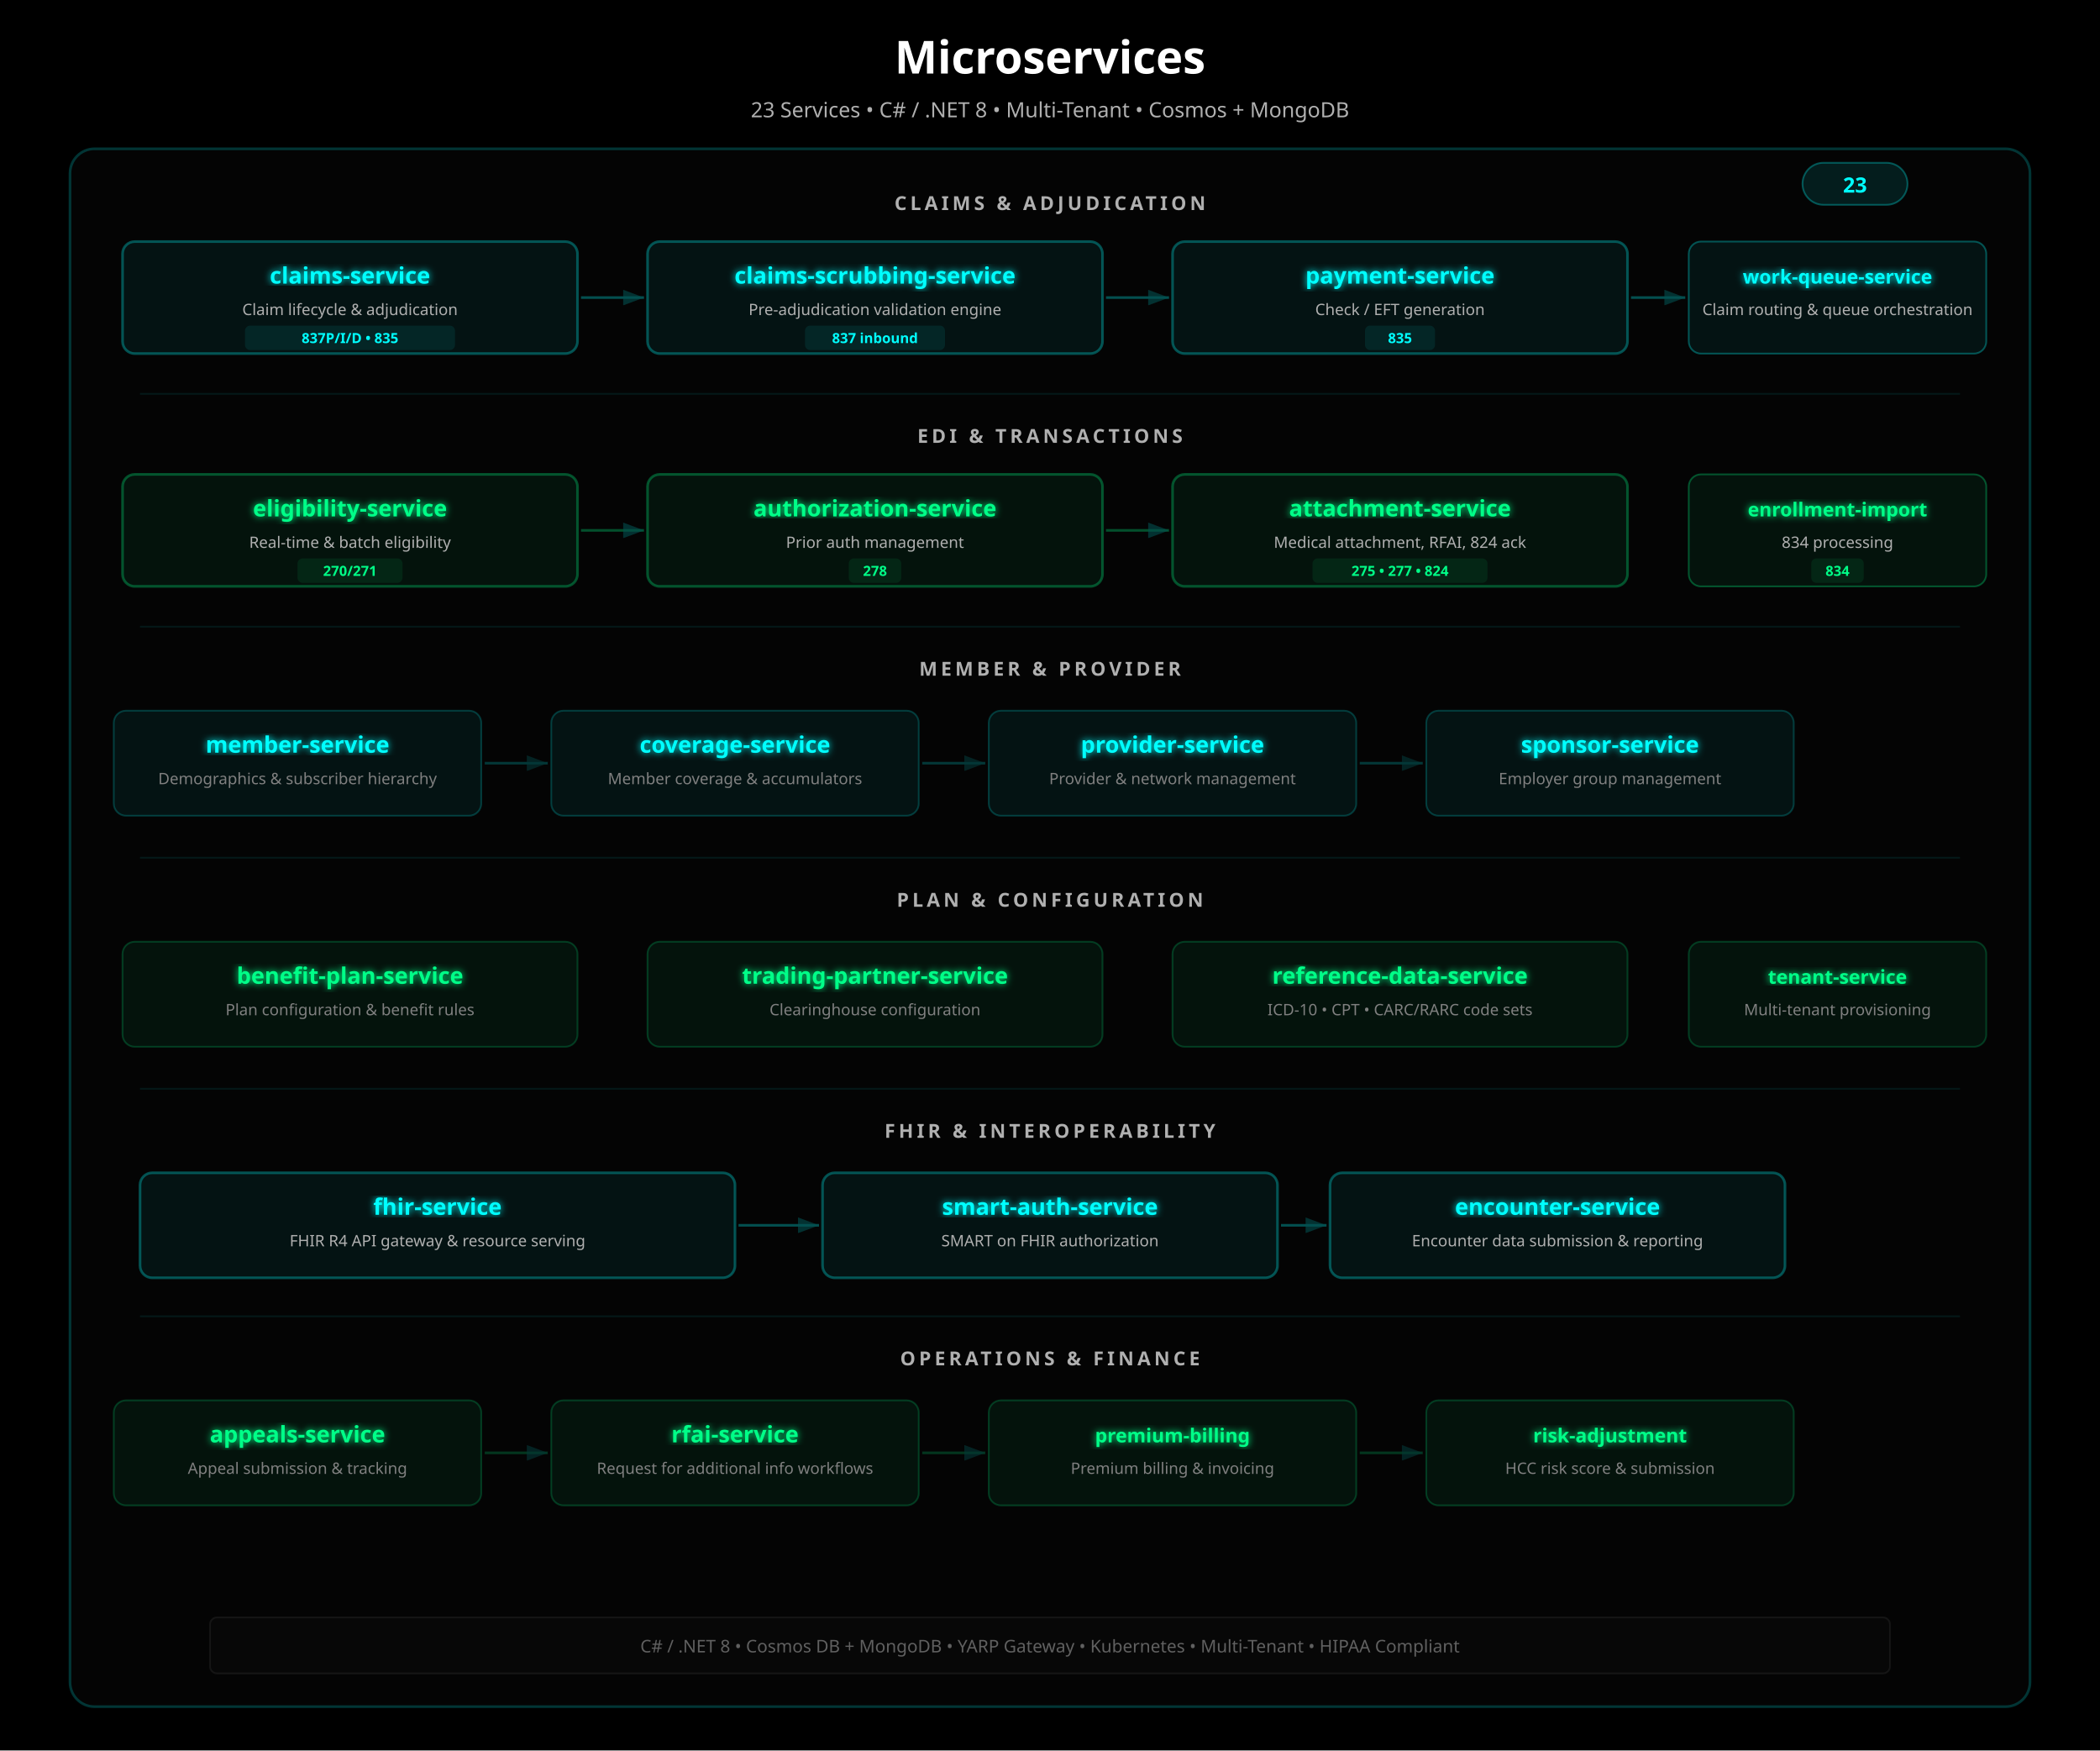
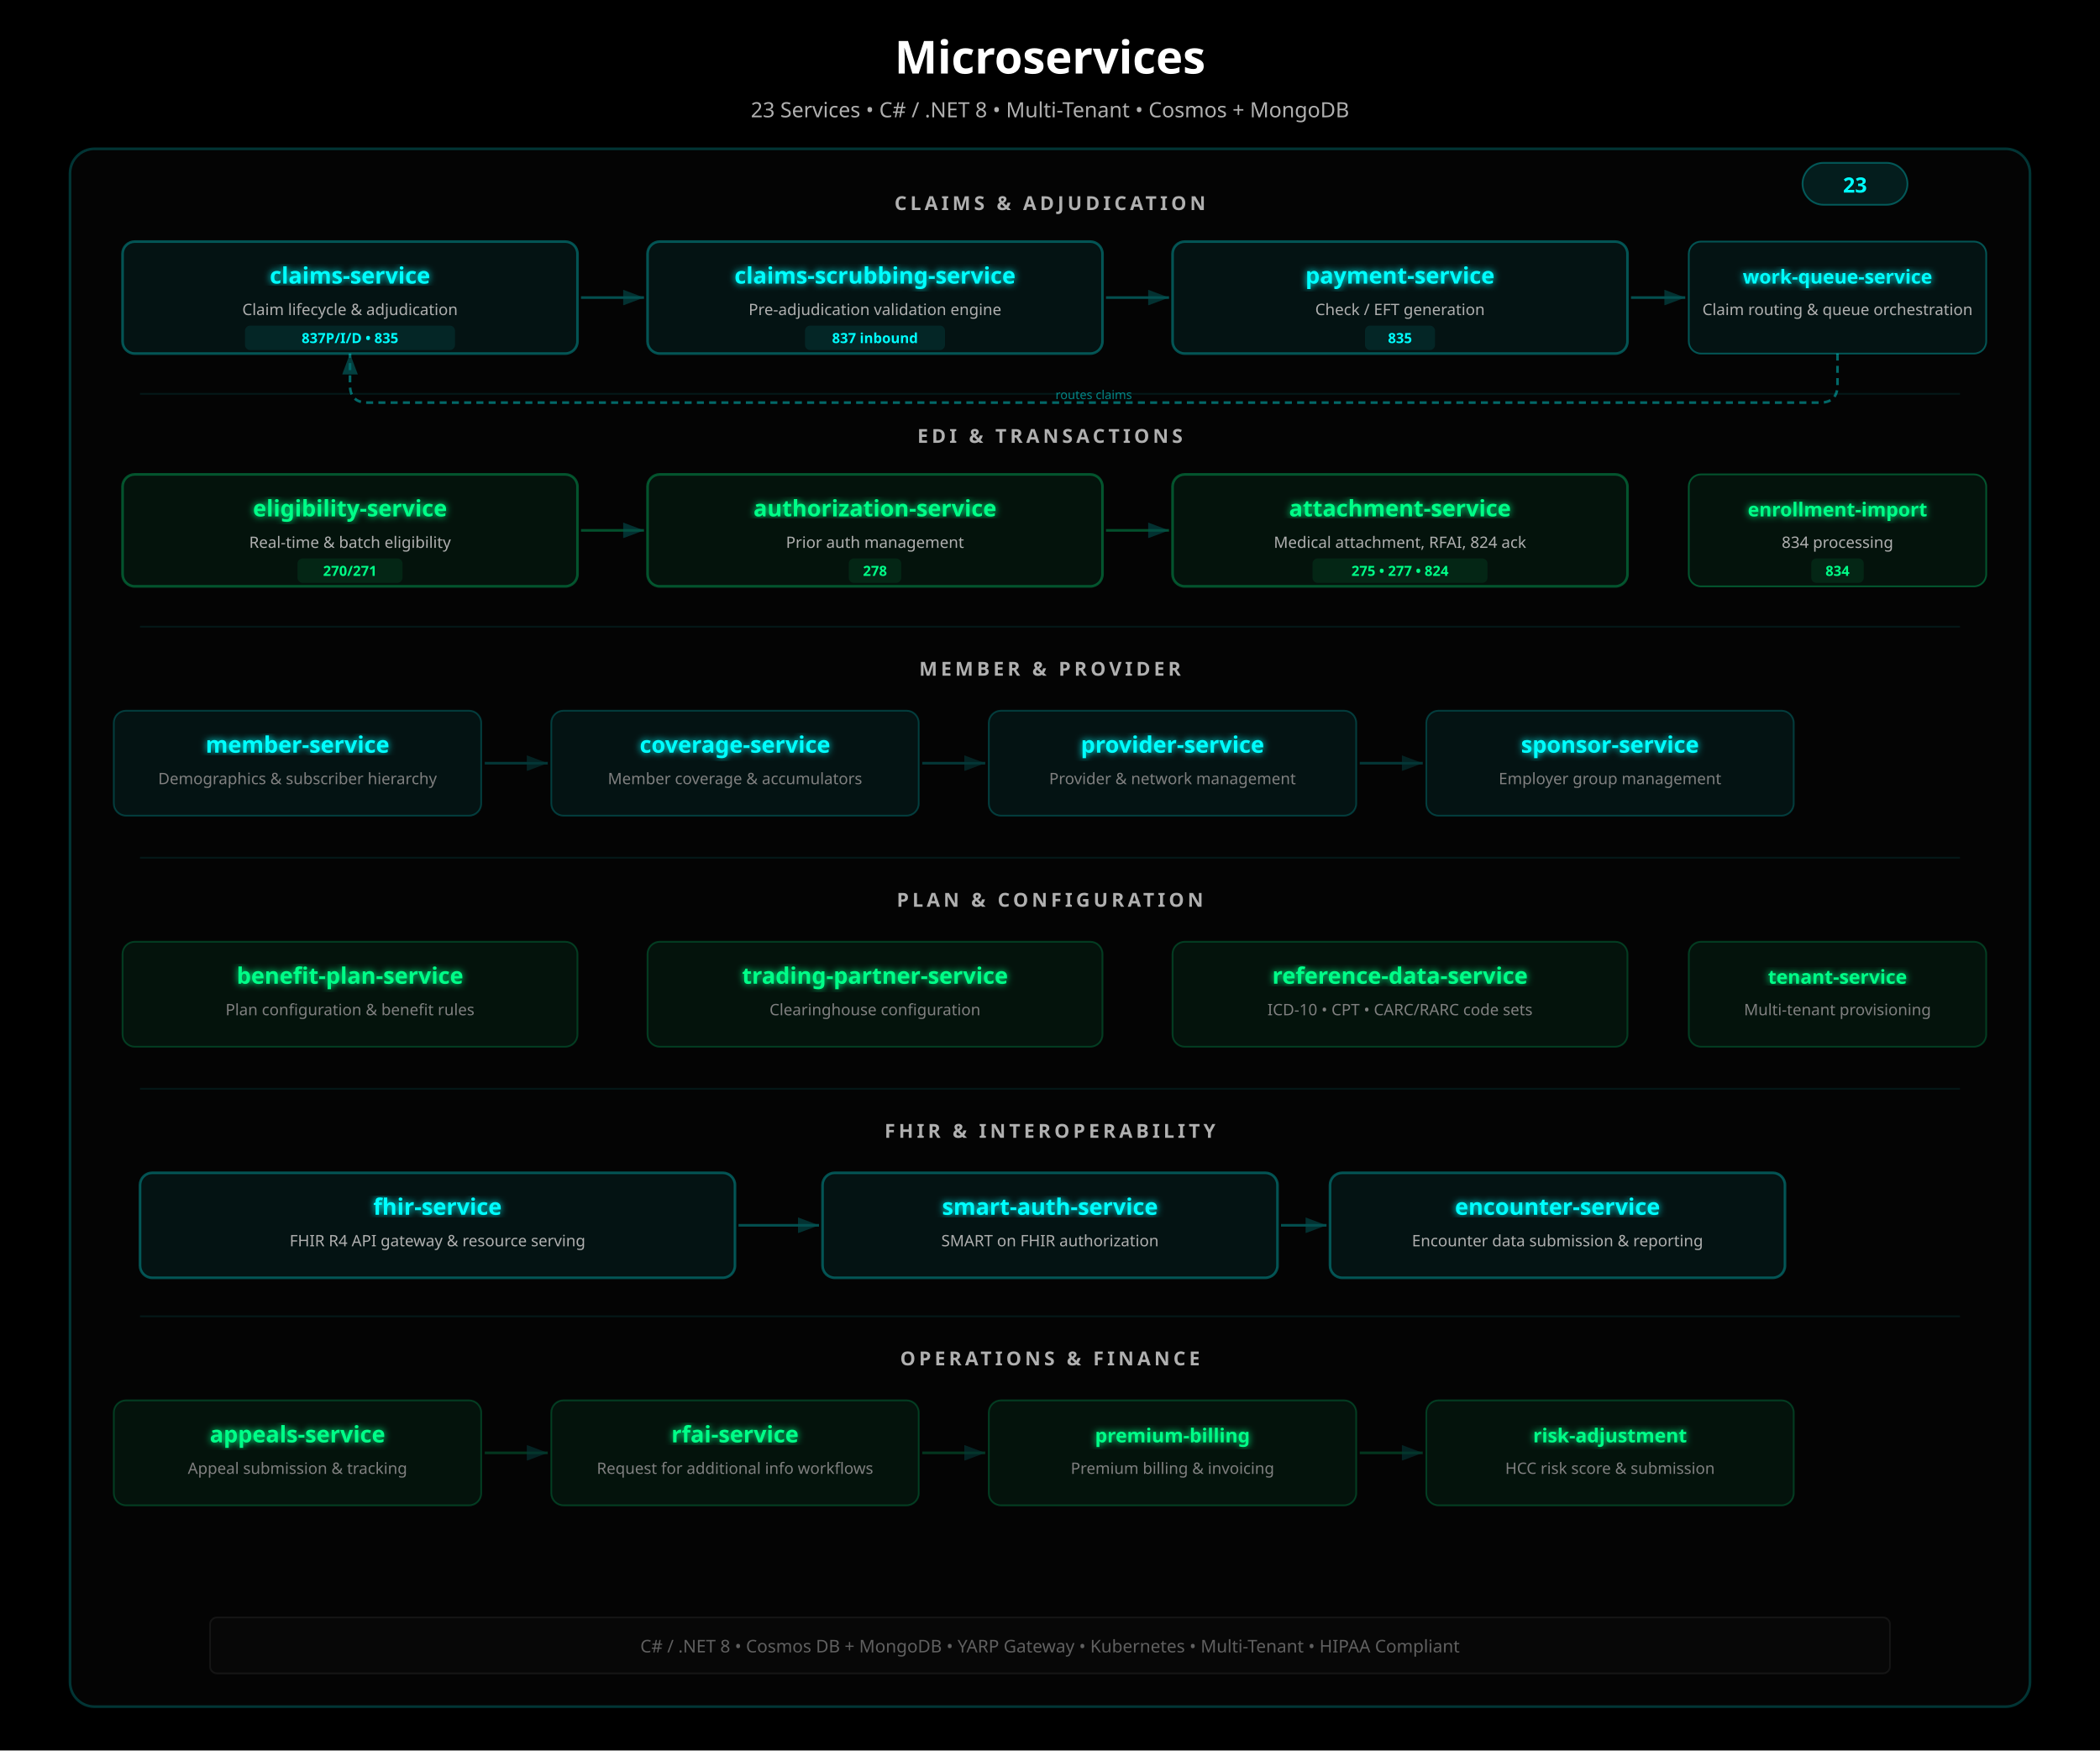
<svg xmlns="http://www.w3.org/2000/svg" width="1200" height="1000" viewBox="0 0 1200 1000">
  <defs>
    <linearGradient id="cyanGrad" x1="0%" y1="0%" x2="100%" y2="0%">
      <stop offset="0%" stop-color="#00ffff" />
      <stop offset="100%" stop-color="#00ff88" />
    </linearGradient>
    <linearGradient id="arrowGrad" x1="0%" y1="0%" x2="0%" y2="100%">
      <stop offset="0%" stop-color="#00ffff" />
      <stop offset="100%" stop-color="rgba(0,255,255,0.3)" />
    </linearGradient>
    <filter id="glow">
      <feGaussianBlur stdDeviation="2" result="blur" />
      <feMerge>
        <feMergeNode in="blur" />
        <feMergeNode in="SourceGraphic" />
      </feMerge>
    </filter>
    <filter id="glowStrong">
      <feGaussianBlur stdDeviation="3.5" result="blur" />
      <feMerge>
        <feMergeNode in="blur" />
        <feMergeNode in="SourceGraphic" />
      </feMerge>
    </filter>
    <marker id="arrowhead" markerWidth="8" markerHeight="6" refX="8" refY="3" orient="auto">
      <polygon points="0 0, 8 3, 0 6" fill="#00ffff" opacity="0.6" />
    </marker>
  </defs>
  <rect width="1200" height="1000" fill="#000000" />
  <text x="600" y="42" font-family="Segoe UI, system-ui, sans-serif" font-size="26" font-weight="900" fill="#ffffff" text-anchor="middle">Microservices</text>
  <text x="600" y="67" font-family="Segoe UI, system-ui, sans-serif" font-size="12" fill="#b0b0b0" text-anchor="middle">23 Services • C# / .NET 8 • Multi-Tenant • Cosmos + MongoDB</text>
  <rect x="40" y="85" width="1120" height="890" rx="14" fill="rgba(8,8,8,0.5)" stroke="rgba(0,255,255,0.2)" stroke-width="1.5" />
  <g transform="translate(1060, 105)">
    <rect x="-30" y="-12" width="60" height="24" rx="12" fill="rgba(0,255,255,0.1)" stroke="rgba(0,255,255,0.3)" stroke-width="1" />
    <text x="0" y="5" font-family="Segoe UI, system-ui, sans-serif" font-size="12" font-weight="700" fill="#00ffff" text-anchor="middle">23</text>
  </g>
  <text x="600" y="120" font-family="Segoe UI, system-ui, sans-serif" font-size="11" font-weight="600" fill="#b0b0b0" text-anchor="middle" letter-spacing="2">CLAIMS &amp; ADJUDICATION</text>
  <g transform="translate(200, 170)">
    <rect x="-130" y="-32" width="260" height="64" rx="7" fill="rgba(0,255,255,0.06)" stroke="rgba(0,255,255,0.3)" stroke-width="1.5" />
    <text x="0" y="-8" font-family="Segoe UI, system-ui, sans-serif" font-size="13" font-weight="700" fill="#00ffff" text-anchor="middle" filter="url(#glow)">claims-service</text>
    <text x="0" y="10" font-family="Segoe UI, system-ui, sans-serif" font-size="9" fill="#b0b0b0" text-anchor="middle">Claim lifecycle &amp; adjudication</text>
    <rect x="-60" y="16" width="120" height="14" rx="3" fill="rgba(0,255,255,0.08)" />
    <text x="0" y="26" font-family="Segoe UI, system-ui, sans-serif" font-size="8" font-weight="600" fill="#00ffff" text-anchor="middle">837P/I/D • 835</text>
  </g>
  <g transform="translate(500, 170)">
    <rect x="-130" y="-32" width="260" height="64" rx="7" fill="rgba(0,255,255,0.06)" stroke="rgba(0,255,255,0.3)" stroke-width="1.5" />
    <text x="0" y="-8" font-family="Segoe UI, system-ui, sans-serif" font-size="13" font-weight="700" fill="#00ffff" text-anchor="middle" filter="url(#glow)">claims-scrubbing-service</text>
    <text x="0" y="10" font-family="Segoe UI, system-ui, sans-serif" font-size="9" fill="#b0b0b0" text-anchor="middle">Pre-adjudication validation engine</text>
    <rect x="-40" y="16" width="80" height="14" rx="3" fill="rgba(0,255,255,0.08)" />
    <text x="0" y="26" font-family="Segoe UI, system-ui, sans-serif" font-size="8" font-weight="600" fill="#00ffff" text-anchor="middle">837 inbound</text>
  </g>
  <g transform="translate(800, 170)">
    <rect x="-130" y="-32" width="260" height="64" rx="7" fill="rgba(0,255,255,0.06)" stroke="rgba(0,255,255,0.3)" stroke-width="1.5" />
    <text x="0" y="-8" font-family="Segoe UI, system-ui, sans-serif" font-size="13" font-weight="700" fill="#00ffff" text-anchor="middle" filter="url(#glow)">payment-service</text>
    <text x="0" y="10" font-family="Segoe UI, system-ui, sans-serif" font-size="9" fill="#b0b0b0" text-anchor="middle">Check / EFT generation</text>
    <rect x="-20" y="16" width="40" height="14" rx="3" fill="rgba(0,255,255,0.08)" />
    <text x="0" y="26" font-family="Segoe UI, system-ui, sans-serif" font-size="8" font-weight="600" fill="#00ffff" text-anchor="middle">835</text>
  </g>
  <g transform="translate(1050, 170)">
    <rect x="-85" y="-32" width="170" height="64" rx="7" fill="rgba(0,255,255,0.06)" stroke="rgba(0,255,255,0.3)" stroke-width="1" />
    <text x="0" y="-8" font-family="Segoe UI, system-ui, sans-serif" font-size="11" font-weight="700" fill="#00ffff" text-anchor="middle" filter="url(#glow)">work-queue-service</text>
    <text x="0" y="10" font-family="Segoe UI, system-ui, sans-serif" font-size="9" fill="#b0b0b0" text-anchor="middle">Claim routing &amp; queue orchestration</text>
  </g>
  <line x1="332" y1="170" x2="368" y2="170" stroke="#00ffff" stroke-width="1.5" opacity="0.3" marker-end="url(#arrowhead)" />
  <line x1="632" y1="170" x2="668" y2="170" stroke="#00ffff" stroke-width="1.5" opacity="0.3" marker-end="url(#arrowhead)" />
  <line x1="932" y1="170" x2="963" y2="170" stroke="#00ffff" stroke-width="1.5" opacity="0.3" marker-end="url(#arrowhead)" />
+   <path d="M 1050 202 L 1050 220 Q 1050 230 1040 230 L 210 230 Q 200 230 200 220 L 200 202" stroke="#00ffff" stroke-width="1.5" opacity="0.4" fill="none" stroke-dasharray="4,3" marker-end="url(#arrowhead)" />
+   <text x="625" y="228" font-family="Segoe UI, system-ui, sans-serif" font-size="7" fill="#00ffff" opacity="0.5" text-anchor="middle">routes claims</text>
  <line x1="80" y1="225" x2="1120" y2="225" stroke="rgba(0,255,255,0.08)" stroke-width="1" />
  <text x="600" y="253" font-family="Segoe UI, system-ui, sans-serif" font-size="11" font-weight="600" fill="#b0b0b0" text-anchor="middle" letter-spacing="2">EDI &amp; TRANSACTIONS</text>
  <g transform="translate(200, 303)">
    <rect x="-130" y="-32" width="260" height="64" rx="7" fill="rgba(0,255,136,0.06)" stroke="rgba(0,255,136,0.3)" stroke-width="1.5" />
    <text x="0" y="-8" font-family="Segoe UI, system-ui, sans-serif" font-size="13" font-weight="700" fill="#00ff88" text-anchor="middle" filter="url(#glow)">eligibility-service</text>
    <text x="0" y="10" font-family="Segoe UI, system-ui, sans-serif" font-size="9" fill="#b0b0b0" text-anchor="middle">Real-time &amp; batch eligibility</text>
    <rect x="-30" y="16" width="60" height="14" rx="3" fill="rgba(0,255,136,0.08)" />
    <text x="0" y="26" font-family="Segoe UI, system-ui, sans-serif" font-size="8" font-weight="600" fill="#00ff88" text-anchor="middle">270/271</text>
  </g>
  <g transform="translate(500, 303)">
    <rect x="-130" y="-32" width="260" height="64" rx="7" fill="rgba(0,255,136,0.06)" stroke="rgba(0,255,136,0.3)" stroke-width="1.5" />
    <text x="0" y="-8" font-family="Segoe UI, system-ui, sans-serif" font-size="13" font-weight="700" fill="#00ff88" text-anchor="middle" filter="url(#glow)">authorization-service</text>
    <text x="0" y="10" font-family="Segoe UI, system-ui, sans-serif" font-size="9" fill="#b0b0b0" text-anchor="middle">Prior auth management</text>
    <rect x="-15" y="16" width="30" height="14" rx="3" fill="rgba(0,255,136,0.08)" />
    <text x="0" y="26" font-family="Segoe UI, system-ui, sans-serif" font-size="8" font-weight="600" fill="#00ff88" text-anchor="middle">278</text>
  </g>
  <g transform="translate(800, 303)">
    <rect x="-130" y="-32" width="260" height="64" rx="7" fill="rgba(0,255,136,0.06)" stroke="rgba(0,255,136,0.3)" stroke-width="1.5" />
    <text x="0" y="-8" font-family="Segoe UI, system-ui, sans-serif" font-size="13" font-weight="700" fill="#00ff88" text-anchor="middle" filter="url(#glow)">attachment-service</text>
    <text x="0" y="10" font-family="Segoe UI, system-ui, sans-serif" font-size="9" fill="#b0b0b0" text-anchor="middle">Medical attachment, RFAI, 824 ack</text>
    <rect x="-50" y="16" width="100" height="14" rx="3" fill="rgba(0,255,136,0.08)" />
    <text x="0" y="26" font-family="Segoe UI, system-ui, sans-serif" font-size="8" font-weight="600" fill="#00ff88" text-anchor="middle">275 • 277 • 824</text>
  </g>
  <line x1="332" y1="303" x2="368" y2="303" stroke="#00ff88" stroke-width="1.5" opacity="0.3" marker-end="url(#arrowhead)" />
  <line x1="632" y1="303" x2="668" y2="303" stroke="#00ff88" stroke-width="1.5" opacity="0.3" marker-end="url(#arrowhead)" />
  <g transform="translate(1050, 303)">
    <rect x="-85" y="-32" width="170" height="64" rx="7" fill="rgba(0,255,136,0.06)" stroke="rgba(0,255,136,0.3)" stroke-width="1" />
    <text x="0" y="-8" font-family="Segoe UI, system-ui, sans-serif" font-size="11" font-weight="700" fill="#00ff88" text-anchor="middle" filter="url(#glow)">enrollment-import</text>
    <text x="0" y="10" font-family="Segoe UI, system-ui, sans-serif" font-size="9" fill="#b0b0b0" text-anchor="middle">834 processing</text>
    <rect x="-15" y="16" width="30" height="14" rx="3" fill="rgba(0,255,136,0.08)" />
    <text x="0" y="26" font-family="Segoe UI, system-ui, sans-serif" font-size="8" font-weight="600" fill="#00ff88" text-anchor="middle">834</text>
  </g>
  <line x1="80" y1="358" x2="1120" y2="358" stroke="rgba(0,255,255,0.08)" stroke-width="1" />
  <text x="600" y="386" font-family="Segoe UI, system-ui, sans-serif" font-size="11" font-weight="600" fill="#b0b0b0" text-anchor="middle" letter-spacing="2">MEMBER &amp; PROVIDER</text>
  <g transform="translate(170, 436)">
    <rect x="-105" y="-30" width="210" height="60" rx="7" fill="rgba(0,255,255,0.06)" stroke="rgba(0,255,255,0.2)" stroke-width="1" />
    <text x="0" y="-6" font-family="Segoe UI, system-ui, sans-serif" font-size="13" font-weight="700" fill="#00ffff" text-anchor="middle" filter="url(#glow)">member-service</text>
    <text x="0" y="12" font-family="Segoe UI, system-ui, sans-serif" font-size="9" fill="#808080" text-anchor="middle">Demographics &amp; subscriber hierarchy</text>
  </g>
  <g transform="translate(420, 436)">
    <rect x="-105" y="-30" width="210" height="60" rx="7" fill="rgba(0,255,255,0.06)" stroke="rgba(0,255,255,0.2)" stroke-width="1" />
    <text x="0" y="-6" font-family="Segoe UI, system-ui, sans-serif" font-size="13" font-weight="700" fill="#00ffff" text-anchor="middle" filter="url(#glow)">coverage-service</text>
    <text x="0" y="12" font-family="Segoe UI, system-ui, sans-serif" font-size="9" fill="#808080" text-anchor="middle">Member coverage &amp; accumulators</text>
  </g>
  <g transform="translate(670, 436)">
    <rect x="-105" y="-30" width="210" height="60" rx="7" fill="rgba(0,255,255,0.06)" stroke="rgba(0,255,255,0.2)" stroke-width="1" />
    <text x="0" y="-6" font-family="Segoe UI, system-ui, sans-serif" font-size="13" font-weight="700" fill="#00ffff" text-anchor="middle" filter="url(#glow)">provider-service</text>
    <text x="0" y="12" font-family="Segoe UI, system-ui, sans-serif" font-size="9" fill="#808080" text-anchor="middle">Provider &amp; network management</text>
  </g>
  <g transform="translate(920, 436)">
    <rect x="-105" y="-30" width="210" height="60" rx="7" fill="rgba(0,255,255,0.06)" stroke="rgba(0,255,255,0.2)" stroke-width="1" />
    <text x="0" y="-6" font-family="Segoe UI, system-ui, sans-serif" font-size="13" font-weight="700" fill="#00ffff" text-anchor="middle" filter="url(#glow)">sponsor-service</text>
    <text x="0" y="12" font-family="Segoe UI, system-ui, sans-serif" font-size="9" fill="#808080" text-anchor="middle">Employer group management</text>
  </g>
  <line x1="277" y1="436" x2="313" y2="436" stroke="#00ffff" stroke-width="1.5" opacity="0.2" marker-end="url(#arrowhead)" />
  <line x1="527" y1="436" x2="563" y2="436" stroke="#00ffff" stroke-width="1.5" opacity="0.2" marker-end="url(#arrowhead)" />
  <line x1="777" y1="436" x2="813" y2="436" stroke="#00ffff" stroke-width="1.5" opacity="0.2" marker-end="url(#arrowhead)" />
  <line x1="80" y1="490" x2="1120" y2="490" stroke="rgba(0,255,255,0.08)" stroke-width="1" />
  <text x="600" y="518" font-family="Segoe UI, system-ui, sans-serif" font-size="11" font-weight="600" fill="#b0b0b0" text-anchor="middle" letter-spacing="2">PLAN &amp; CONFIGURATION</text>
  <g transform="translate(200, 568)">
    <rect x="-130" y="-30" width="260" height="60" rx="7" fill="rgba(0,255,136,0.06)" stroke="rgba(0,255,136,0.2)" stroke-width="1" />
    <text x="0" y="-6" font-family="Segoe UI, system-ui, sans-serif" font-size="13" font-weight="700" fill="#00ff88" text-anchor="middle" filter="url(#glow)">benefit-plan-service</text>
    <text x="0" y="12" font-family="Segoe UI, system-ui, sans-serif" font-size="9" fill="#808080" text-anchor="middle">Plan configuration &amp; benefit rules</text>
  </g>
  <g transform="translate(500, 568)">
    <rect x="-130" y="-30" width="260" height="60" rx="7" fill="rgba(0,255,136,0.06)" stroke="rgba(0,255,136,0.2)" stroke-width="1" />
    <text x="0" y="-6" font-family="Segoe UI, system-ui, sans-serif" font-size="13" font-weight="700" fill="#00ff88" text-anchor="middle" filter="url(#glow)">trading-partner-service</text>
    <text x="0" y="12" font-family="Segoe UI, system-ui, sans-serif" font-size="9" fill="#808080" text-anchor="middle">Clearinghouse configuration</text>
  </g>
  <g transform="translate(800, 568)">
    <rect x="-130" y="-30" width="260" height="60" rx="7" fill="rgba(0,255,136,0.06)" stroke="rgba(0,255,136,0.2)" stroke-width="1" />
    <text x="0" y="-6" font-family="Segoe UI, system-ui, sans-serif" font-size="13" font-weight="700" fill="#00ff88" text-anchor="middle" filter="url(#glow)">reference-data-service</text>
    <text x="0" y="12" font-family="Segoe UI, system-ui, sans-serif" font-size="9" fill="#808080" text-anchor="middle">ICD-10 • CPT • CARC/RARC code sets</text>
  </g>
  <g transform="translate(1050, 568)">
    <rect x="-85" y="-30" width="170" height="60" rx="7" fill="rgba(0,255,136,0.06)" stroke="rgba(0,255,136,0.2)" stroke-width="1" />
    <text x="0" y="-6" font-family="Segoe UI, system-ui, sans-serif" font-size="11" font-weight="700" fill="#00ff88" text-anchor="middle" filter="url(#glow)">tenant-service</text>
    <text x="0" y="12" font-family="Segoe UI, system-ui, sans-serif" font-size="9" fill="#808080" text-anchor="middle">Multi-tenant provisioning</text>
  </g>
  <line x1="80" y1="622" x2="1120" y2="622" stroke="rgba(0,255,255,0.08)" stroke-width="1" />
  <text x="600" y="650" font-family="Segoe UI, system-ui, sans-serif" font-size="11" font-weight="600" fill="#b0b0b0" text-anchor="middle" letter-spacing="2">FHIR &amp; INTEROPERABILITY</text>
  <g transform="translate(250, 700)">
    <rect x="-170" y="-30" width="340" height="60" rx="7" fill="rgba(0,255,255,0.06)" stroke="rgba(0,255,255,0.3)" stroke-width="1.5" />
    <text x="0" y="-6" font-family="Segoe UI, system-ui, sans-serif" font-size="13" font-weight="700" fill="#00ffff" text-anchor="middle" filter="url(#glow)">fhir-service</text>
    <text x="0" y="12" font-family="Segoe UI, system-ui, sans-serif" font-size="9" fill="#b0b0b0" text-anchor="middle">FHIR R4 API gateway &amp; resource serving</text>
  </g>
  <g transform="translate(600, 700)">
    <rect x="-130" y="-30" width="260" height="60" rx="7" fill="rgba(0,255,255,0.06)" stroke="rgba(0,255,255,0.3)" stroke-width="1.5" />
    <text x="0" y="-6" font-family="Segoe UI, system-ui, sans-serif" font-size="13" font-weight="700" fill="#00ffff" text-anchor="middle" filter="url(#glow)">smart-auth-service</text>
    <text x="0" y="12" font-family="Segoe UI, system-ui, sans-serif" font-size="9" fill="#b0b0b0" text-anchor="middle">SMART on FHIR authorization</text>
  </g>
  <g transform="translate(890, 700)">
    <rect x="-130" y="-30" width="260" height="60" rx="7" fill="rgba(0,255,255,0.06)" stroke="rgba(0,255,255,0.3)" stroke-width="1.5" />
    <text x="0" y="-6" font-family="Segoe UI, system-ui, sans-serif" font-size="13" font-weight="700" fill="#00ffff" text-anchor="middle" filter="url(#glow)">encounter-service</text>
    <text x="0" y="12" font-family="Segoe UI, system-ui, sans-serif" font-size="9" fill="#b0b0b0" text-anchor="middle">Encounter data submission &amp; reporting</text>
  </g>
  <line x1="422" y1="700" x2="468" y2="700" stroke="#00ffff" stroke-width="1.5" opacity="0.3" marker-end="url(#arrowhead)" />
  <line x1="732" y1="700" x2="758" y2="700" stroke="#00ffff" stroke-width="1.5" opacity="0.3" marker-end="url(#arrowhead)" />
  <line x1="80" y1="752" x2="1120" y2="752" stroke="rgba(0,255,255,0.08)" stroke-width="1" />
  <text x="600" y="780" font-family="Segoe UI, system-ui, sans-serif" font-size="11" font-weight="600" fill="#b0b0b0" text-anchor="middle" letter-spacing="2">OPERATIONS &amp; FINANCE</text>
  <g transform="translate(170, 830)">
    <rect x="-105" y="-30" width="210" height="60" rx="7" fill="rgba(0,255,136,0.06)" stroke="rgba(0,255,136,0.2)" stroke-width="1" />
    <text x="0" y="-6" font-family="Segoe UI, system-ui, sans-serif" font-size="13" font-weight="700" fill="#00ff88" text-anchor="middle" filter="url(#glow)">appeals-service</text>
    <text x="0" y="12" font-family="Segoe UI, system-ui, sans-serif" font-size="9" fill="#808080" text-anchor="middle">Appeal submission &amp; tracking</text>
  </g>
  <g transform="translate(420, 830)">
    <rect x="-105" y="-30" width="210" height="60" rx="7" fill="rgba(0,255,136,0.06)" stroke="rgba(0,255,136,0.2)" stroke-width="1" />
    <text x="0" y="-6" font-family="Segoe UI, system-ui, sans-serif" font-size="13" font-weight="700" fill="#00ff88" text-anchor="middle" filter="url(#glow)">rfai-service</text>
    <text x="0" y="12" font-family="Segoe UI, system-ui, sans-serif" font-size="9" fill="#808080" text-anchor="middle">Request for additional info workflows</text>
  </g>
  <g transform="translate(670, 830)">
    <rect x="-105" y="-30" width="210" height="60" rx="7" fill="rgba(0,255,136,0.06)" stroke="rgba(0,255,136,0.2)" stroke-width="1" />
    <text x="0" y="-6" font-family="Segoe UI, system-ui, sans-serif" font-size="11" font-weight="700" fill="#00ff88" text-anchor="middle" filter="url(#glow)">premium-billing</text>
    <text x="0" y="12" font-family="Segoe UI, system-ui, sans-serif" font-size="9" fill="#808080" text-anchor="middle">Premium billing &amp; invoicing</text>
  </g>
  <g transform="translate(920, 830)">
    <rect x="-105" y="-30" width="210" height="60" rx="7" fill="rgba(0,255,136,0.06)" stroke="rgba(0,255,136,0.2)" stroke-width="1" />
    <text x="0" y="-6" font-family="Segoe UI, system-ui, sans-serif" font-size="11" font-weight="700" fill="#00ff88" text-anchor="middle" filter="url(#glow)">risk-adjustment</text>
    <text x="0" y="12" font-family="Segoe UI, system-ui, sans-serif" font-size="9" fill="#808080" text-anchor="middle">HCC risk score &amp; submission</text>
  </g>
  <line x1="277" y1="830" x2="313" y2="830" stroke="#00ff88" stroke-width="1.5" opacity="0.2" marker-end="url(#arrowhead)" />
  <line x1="527" y1="830" x2="563" y2="830" stroke="#00ff88" stroke-width="1.5" opacity="0.2" marker-end="url(#arrowhead)" />
  <line x1="777" y1="830" x2="813" y2="830" stroke="#00ff88" stroke-width="1.5" opacity="0.2" marker-end="url(#arrowhead)" />
  <g transform="translate(600, 940)">
    <rect x="-480" y="-16" width="960" height="32" rx="4" fill="rgba(8,8,8,0.9)" stroke="rgba(255,255,255,0.06)" stroke-width="1" />
    <text x="0" y="4" font-family="Segoe UI, system-ui, sans-serif" font-size="10" fill="#606060" text-anchor="middle">C# / .NET 8 • Cosmos DB + MongoDB • YARP Gateway • Kubernetes • Multi-Tenant • HIPAA Compliant</text>
  </g>
</svg>
